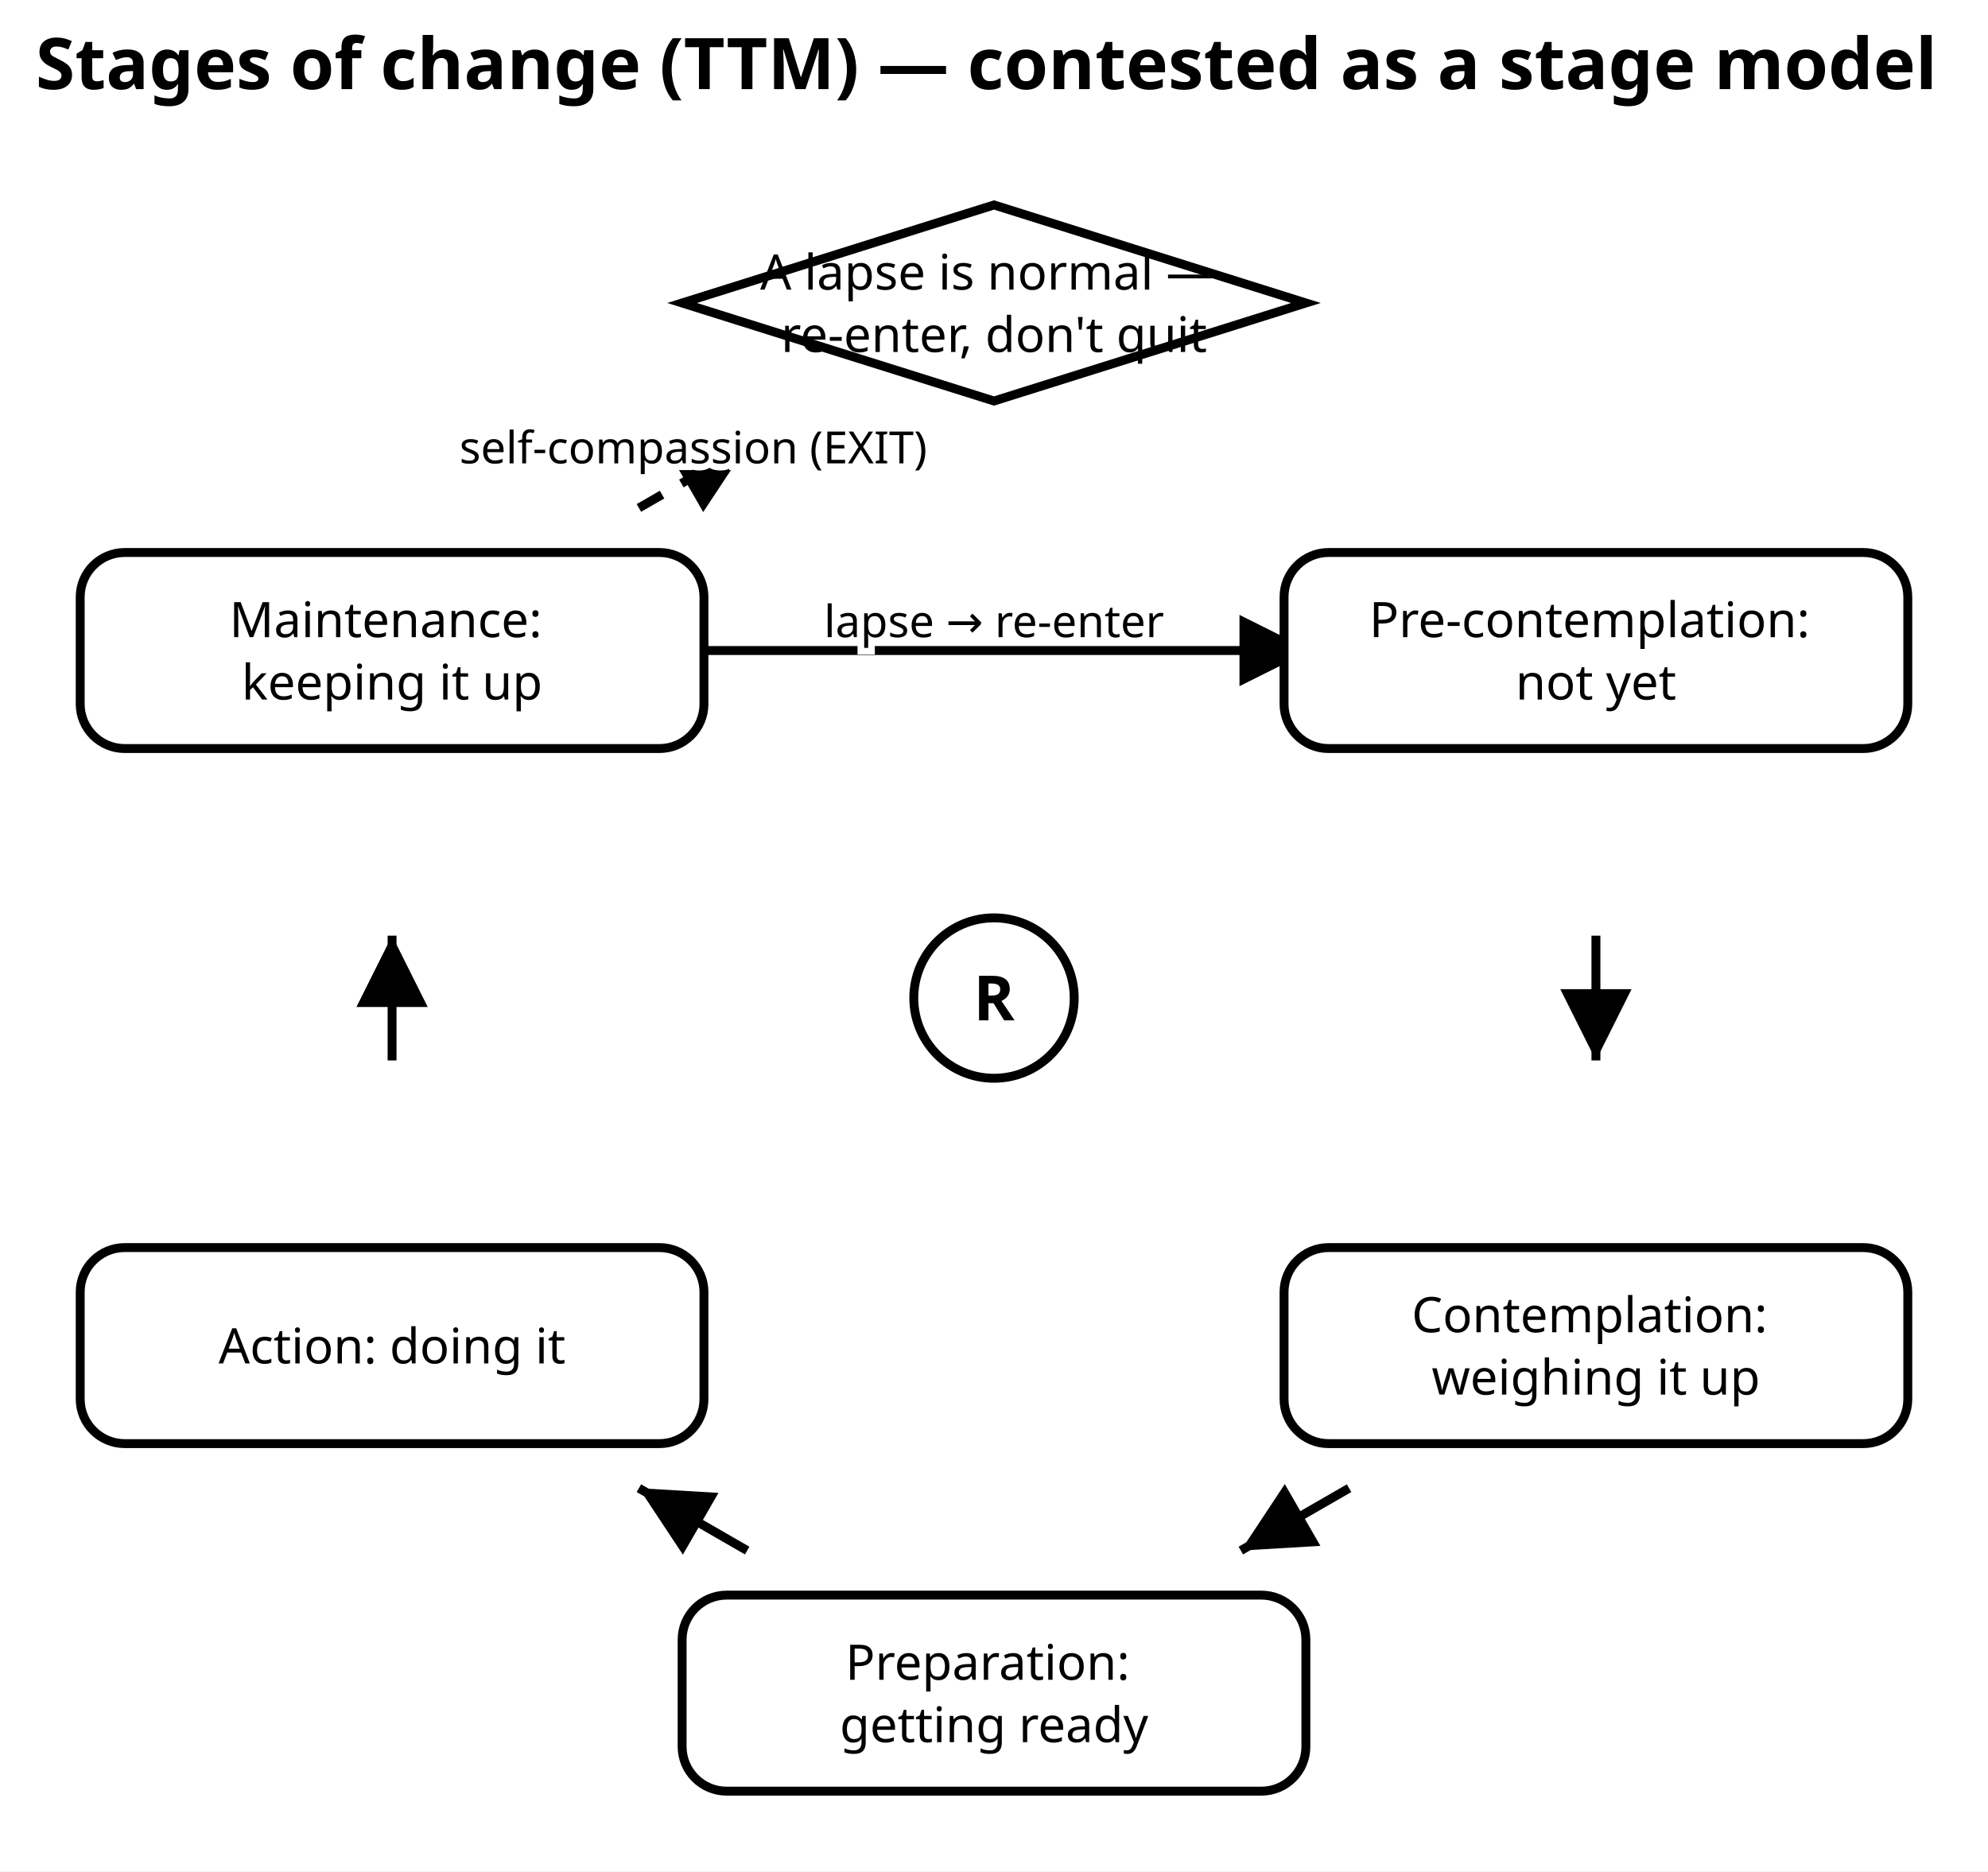
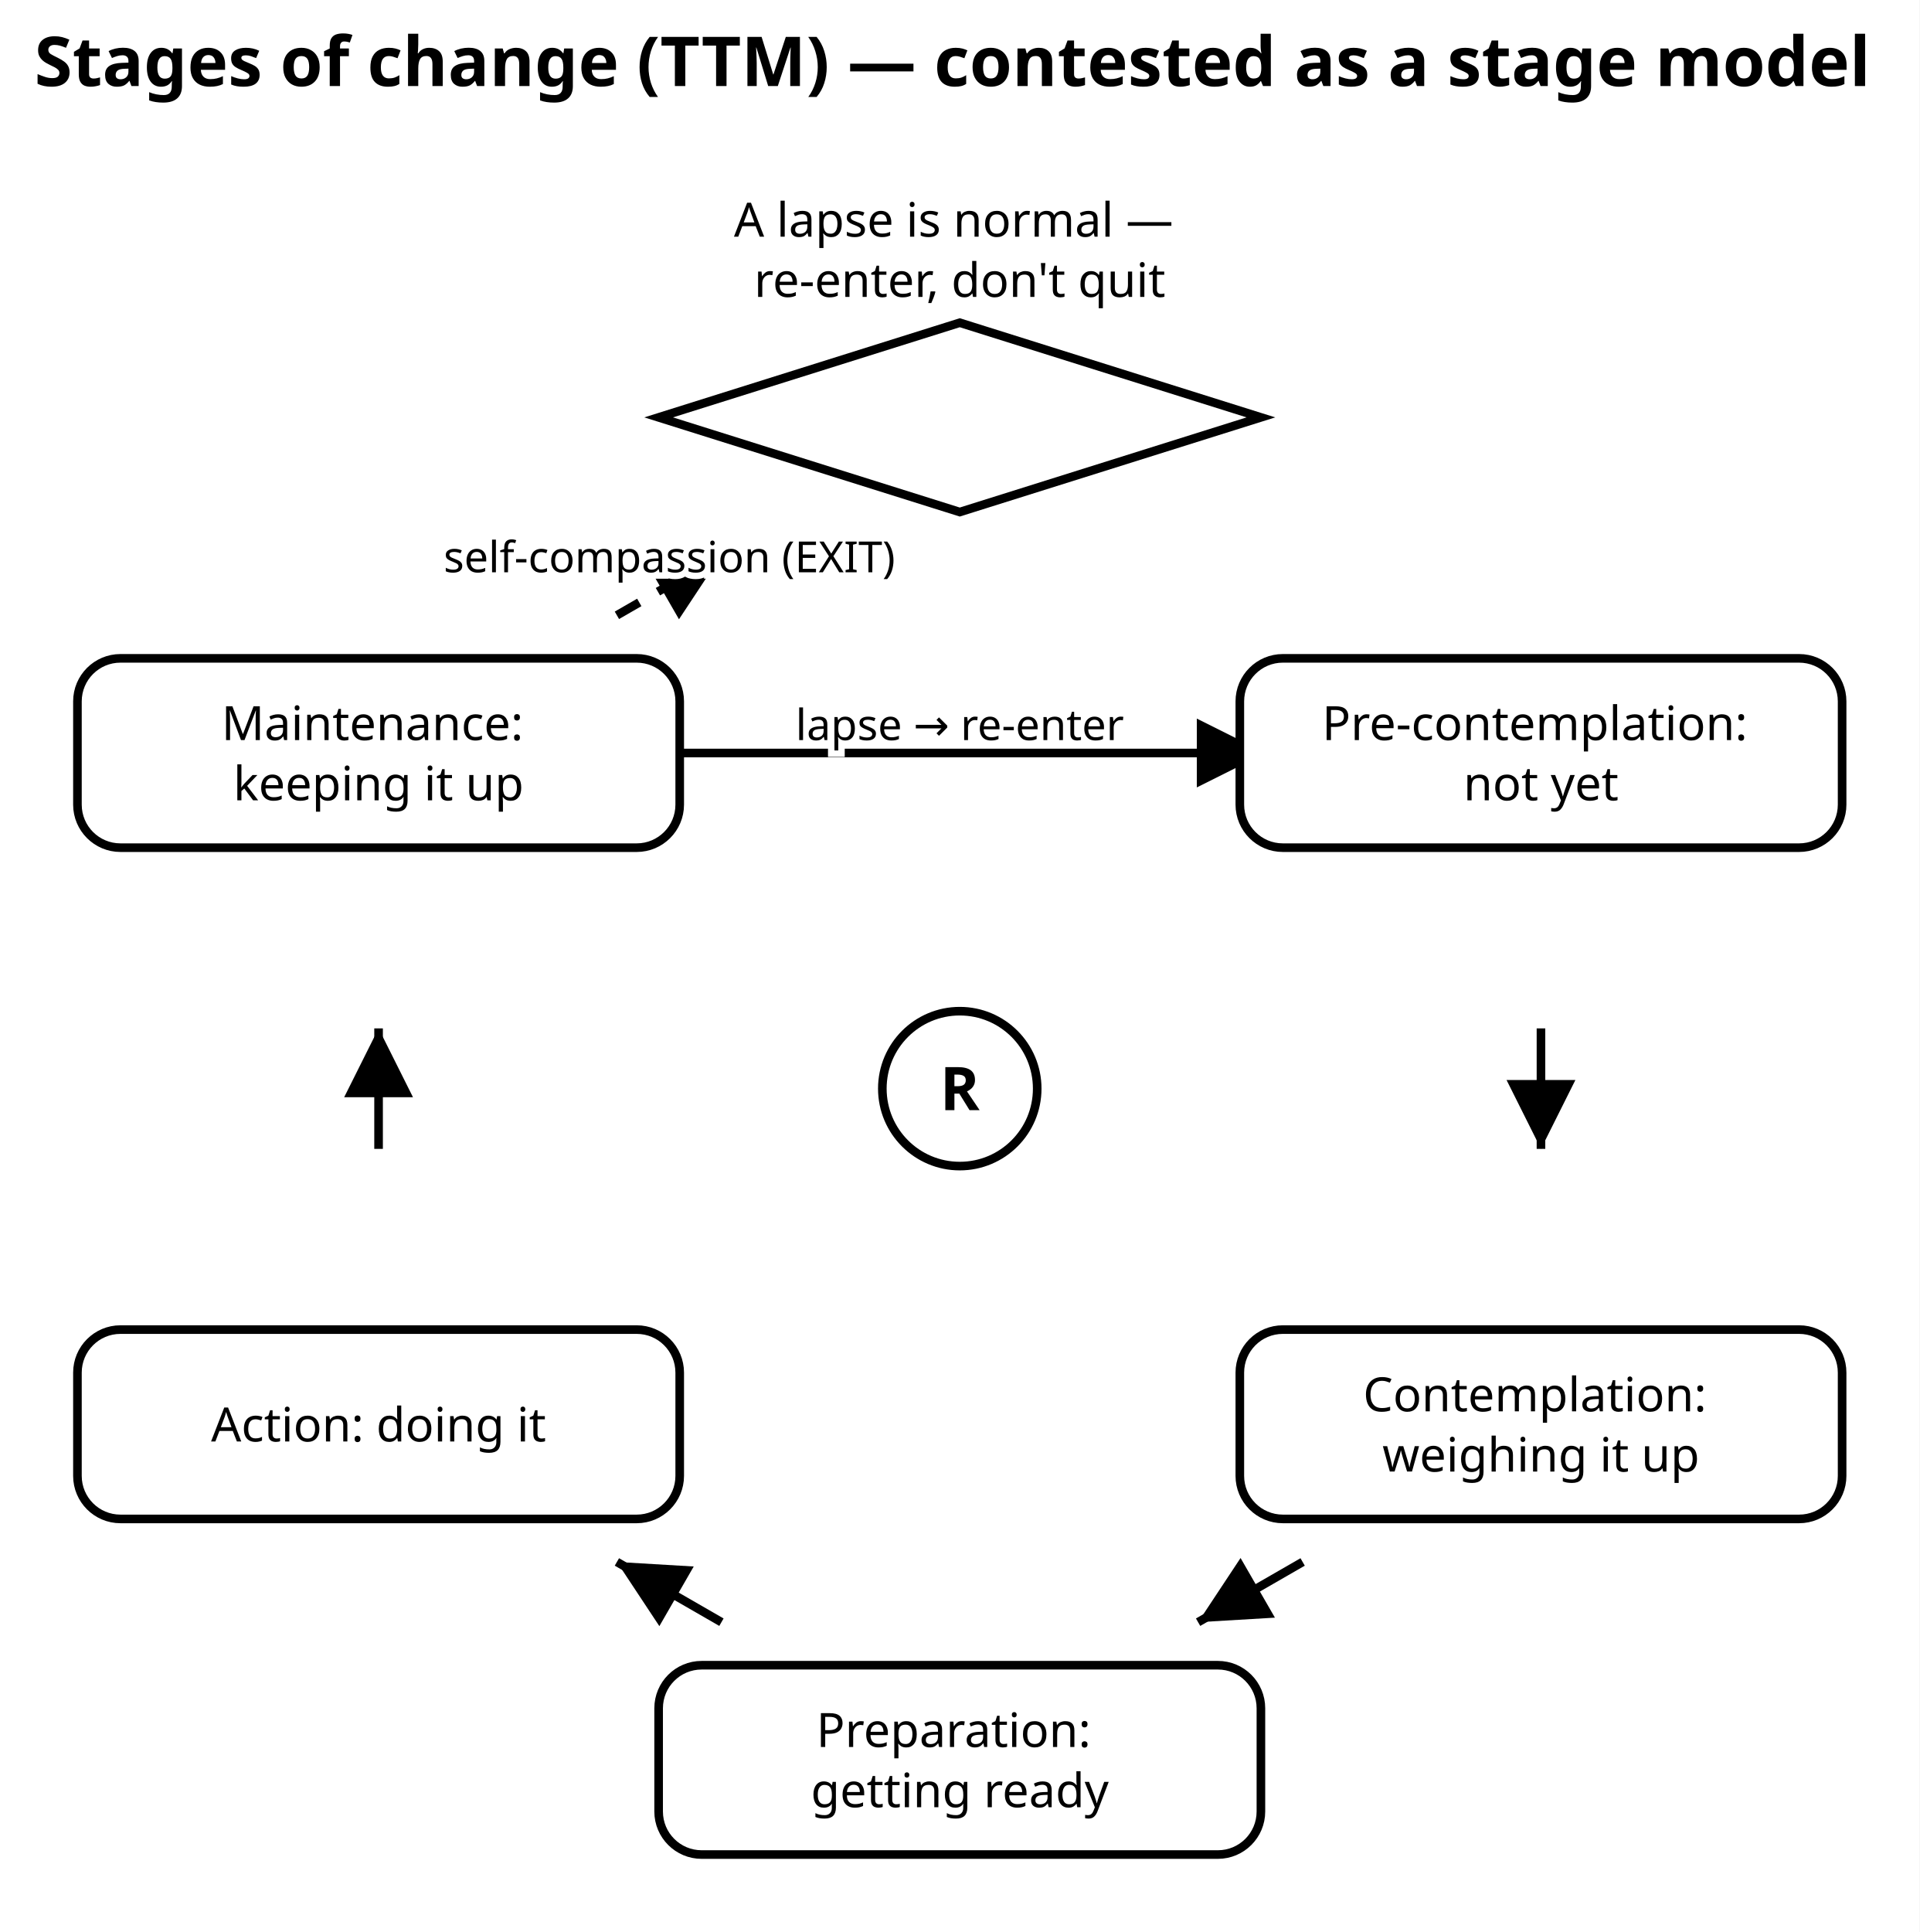
- <svg xmlns="http://www.w3.org/2000/svg" viewBox="56.9 26 446.2 420" role="img" aria-label="Maintaining loop: Stages of change (TTM) — contested as a stage model. Links: Pre-contemplation: not yet -&gt; Contemplation: weighing it up; Contemplation: weighing it up -&gt; Preparation: getting ready; Preparation: getting ready -&gt; Action: doing it; Action: doing it -&gt; Maintenance: keeping it up; Maintenance: keeping it up -&gt; Pre-contemplation: not yet (reinforcing). Ways out: Maintenance: keeping it up to A lapse is normal — re-enter, don't quit.">
+ <svg xmlns="http://www.w3.org/2000/svg" viewBox="56.9 -3 446.2 449" role="img" aria-label="Maintaining loop: Stages of change (TTM) — contested as a stage model. Links: Pre-contemplation: not yet -&gt; Contemplation: weighing it up; Contemplation: weighing it up -&gt; Preparation: getting ready; Preparation: getting ready -&gt; Action: doing it; Action: doing it -&gt; Maintenance: keeping it up; Maintenance: keeping it up -&gt; Pre-contemplation: not yet (reinforcing). Ways out: Maintenance: keeping it up to A lapse is normal — re-enter, don't quit.">
  <defs>
    <marker id="arrow" markerWidth="10" markerHeight="10" refX="8" refY="4" orient="auto-start-reverse">
      <path d="M0,0 L8,4 L0,8 z" fill="#000" />
    </marker>
  </defs>
-   <rect x="56.9" y="26" width="446.2" height="420" fill="#fff" />
-   <text x="64.9" y="46" font-family="sans-serif" font-size="16" font-weight="700">Stages of change (TTM) — contested as a stage model</text>
+   <rect x="56.9" y="-3" width="446.2" height="449" fill="#fff" />
+   <text x="64.9" y="17" font-family="sans-serif" font-size="16" font-weight="700">Stages of change (TTM) — contested as a stage model</text>
  <path data-el="edge:e1" d="M 415.1,236 L 415.1,264" fill="none" stroke="#000" stroke-width="2" marker-end="url(#arrow)" />
  <path data-el="edge:e2" d="M 359.7,360 L 335.4,374" fill="none" stroke="#000" stroke-width="2" marker-end="url(#arrow)" />
  <path data-el="edge:e3" d="M 224.6,374 L 200.3,360" fill="none" stroke="#000" stroke-width="2" marker-end="url(#arrow)" />
  <path data-el="edge:e4" d="M 144.9,264 L 144.9,236" fill="none" stroke="#000" stroke-width="2" marker-end="url(#arrow)" />
  <path data-el="edge:e5" d="M 208.9,172 L 351.1,172" fill="none" stroke="#000" stroke-width="2" marker-end="url(#arrow)" />
  <text data-el="edgelabel:e5" x="280" y="169" font-family="sans-serif" font-size="10" text-anchor="middle" stroke="#fff" stroke-width="3" paint-order="stroke">lapse → re-enter</text>
  <path data-el="edge:x1" d="M 200.3,140 L 224.6,126" fill="none" stroke="#000" stroke-width="2" stroke-dasharray="6 5" marker-end="url(#arrow)" />
  <text data-el="edgelabel:x1" x="212.5" y="130" font-family="sans-serif" font-size="10" text-anchor="middle" stroke="#fff" stroke-width="3" paint-order="stroke">self-compassion (EXIT)</text>
  <circle cx="280" cy="250" r="18" fill="#fff" stroke="#000" stroke-width="2" />
  <text x="280" y="255" text-anchor="middle" font-family="sans-serif" font-size="14" font-weight="700">R</text>
  <rect data-el="node:pre" x="345.1" y="150" width="140" height="44" rx="10" ry="10" fill="#fff" stroke="#000" stroke-width="2" />
  <text text-anchor="middle" font-family="sans-serif" font-size="11" data-el="nodelabel:pre">
    <tspan x="415.1" y="169">Pre-contemplation:</tspan>
    <tspan x="415.1" y="183">not yet</tspan>
  </text>
  <rect data-el="node:contem" x="345.1" y="306" width="140" height="44" rx="10" ry="10" fill="#fff" stroke="#000" stroke-width="2" />
  <text text-anchor="middle" font-family="sans-serif" font-size="11" data-el="nodelabel:contem">
    <tspan x="415.1" y="325">Contemplation:</tspan>
    <tspan x="415.1" y="339">weighing it up</tspan>
  </text>
  <rect data-el="node:prep" x="210" y="384" width="140" height="44" rx="10" ry="10" fill="#fff" stroke="#000" stroke-width="2" />
  <text text-anchor="middle" font-family="sans-serif" font-size="11" data-el="nodelabel:prep">
    <tspan x="280" y="403">Preparation:</tspan>
    <tspan x="280" y="417">getting ready</tspan>
  </text>
  <rect data-el="node:action" x="74.9" y="306" width="140" height="44" rx="10" ry="10" fill="#fff" stroke="#000" stroke-width="2" />
  <text x="144.9" y="332" font-family="sans-serif" font-size="11" text-anchor="middle" data-el="nodelabel:action">Action: doing it</text>
  <rect data-el="node:maint" x="74.9" y="150" width="140" height="44" rx="10" ry="10" fill="#fff" stroke="#000" stroke-width="2" />
  <text text-anchor="middle" font-family="sans-serif" font-size="11" data-el="nodelabel:maint">
    <tspan x="144.9" y="169">Maintenance:</tspan>
    <tspan x="144.9" y="183">keeping it up</tspan>
  </text>
  <polygon data-el="node:out" points="280,72 350,94 280,116 210,94" fill="#fff" stroke="#000" stroke-width="2" />
-   <text text-anchor="middle" font-family="sans-serif" font-size="11" data-el="nodelabel:out">
-     <tspan x="280" y="91">A lapse is normal —</tspan>
-     <tspan x="280" y="105" textLength="124" lengthAdjust="spacingAndGlyphs">re-enter, don't quit</tspan>
+   <text text-anchor="middle" font-family="sans-serif" font-size="11" stroke="#fff" stroke-width="3" paint-order="stroke" data-el="nodelabel:out">
+     <tspan x="280" y="52">A lapse is normal —</tspan>
+     <tspan x="280" y="66">re-enter, don't quit</tspan>
  </text>
</svg>
